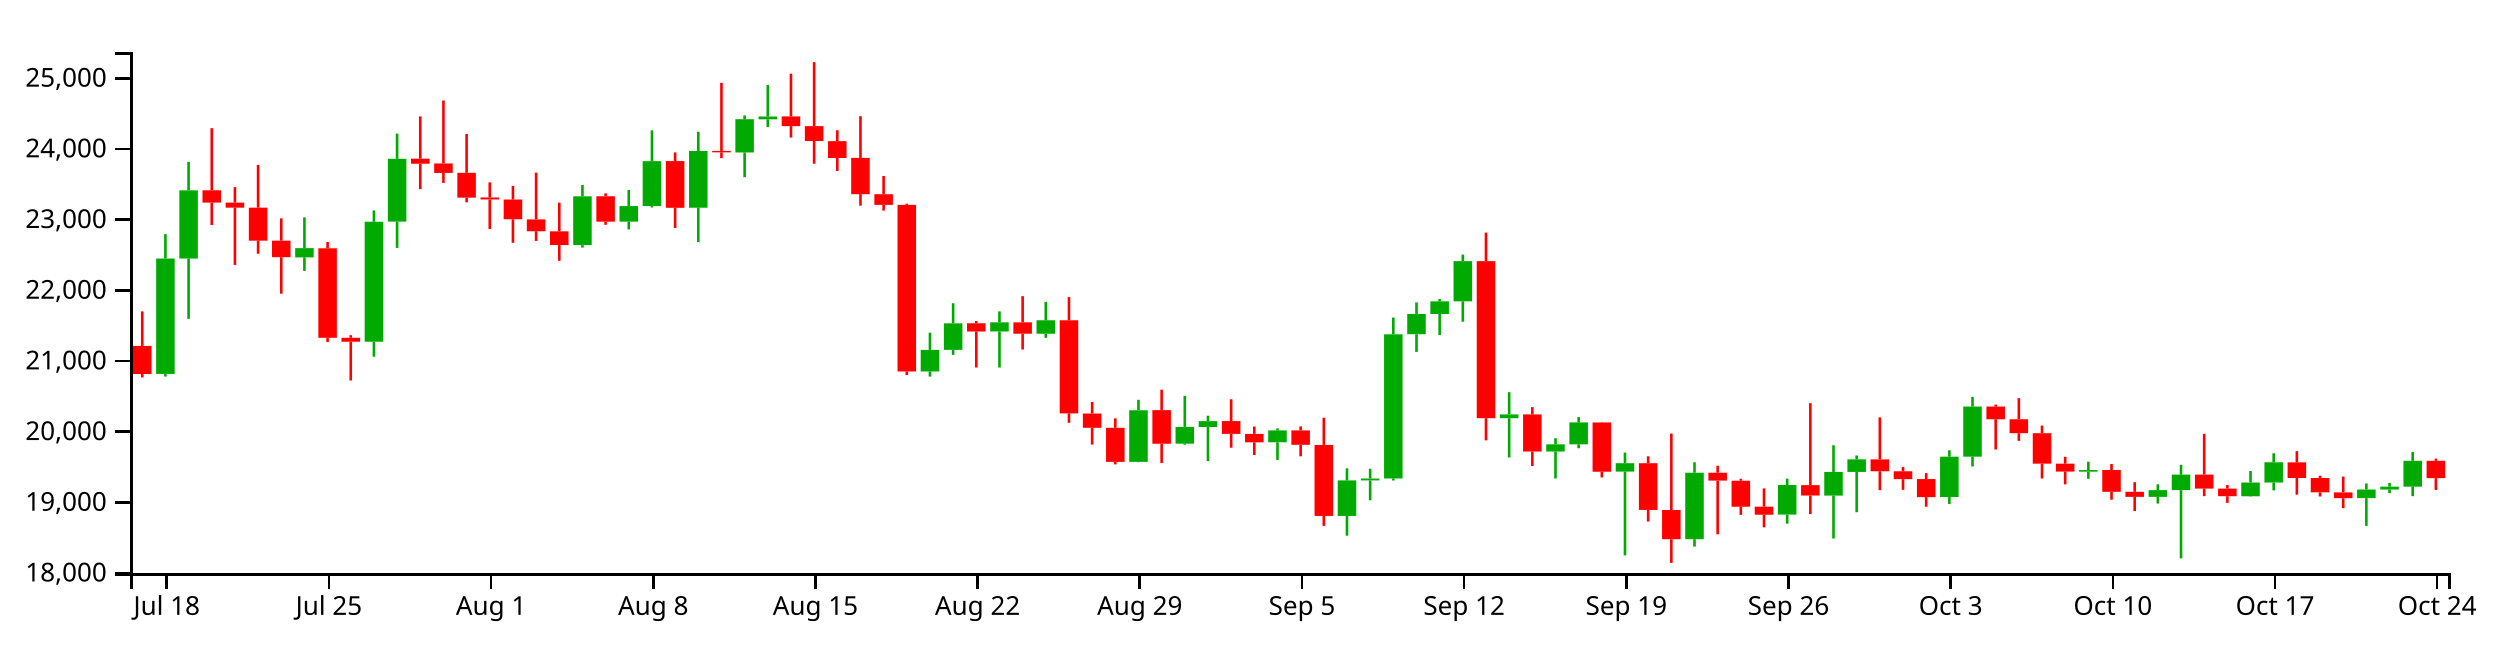
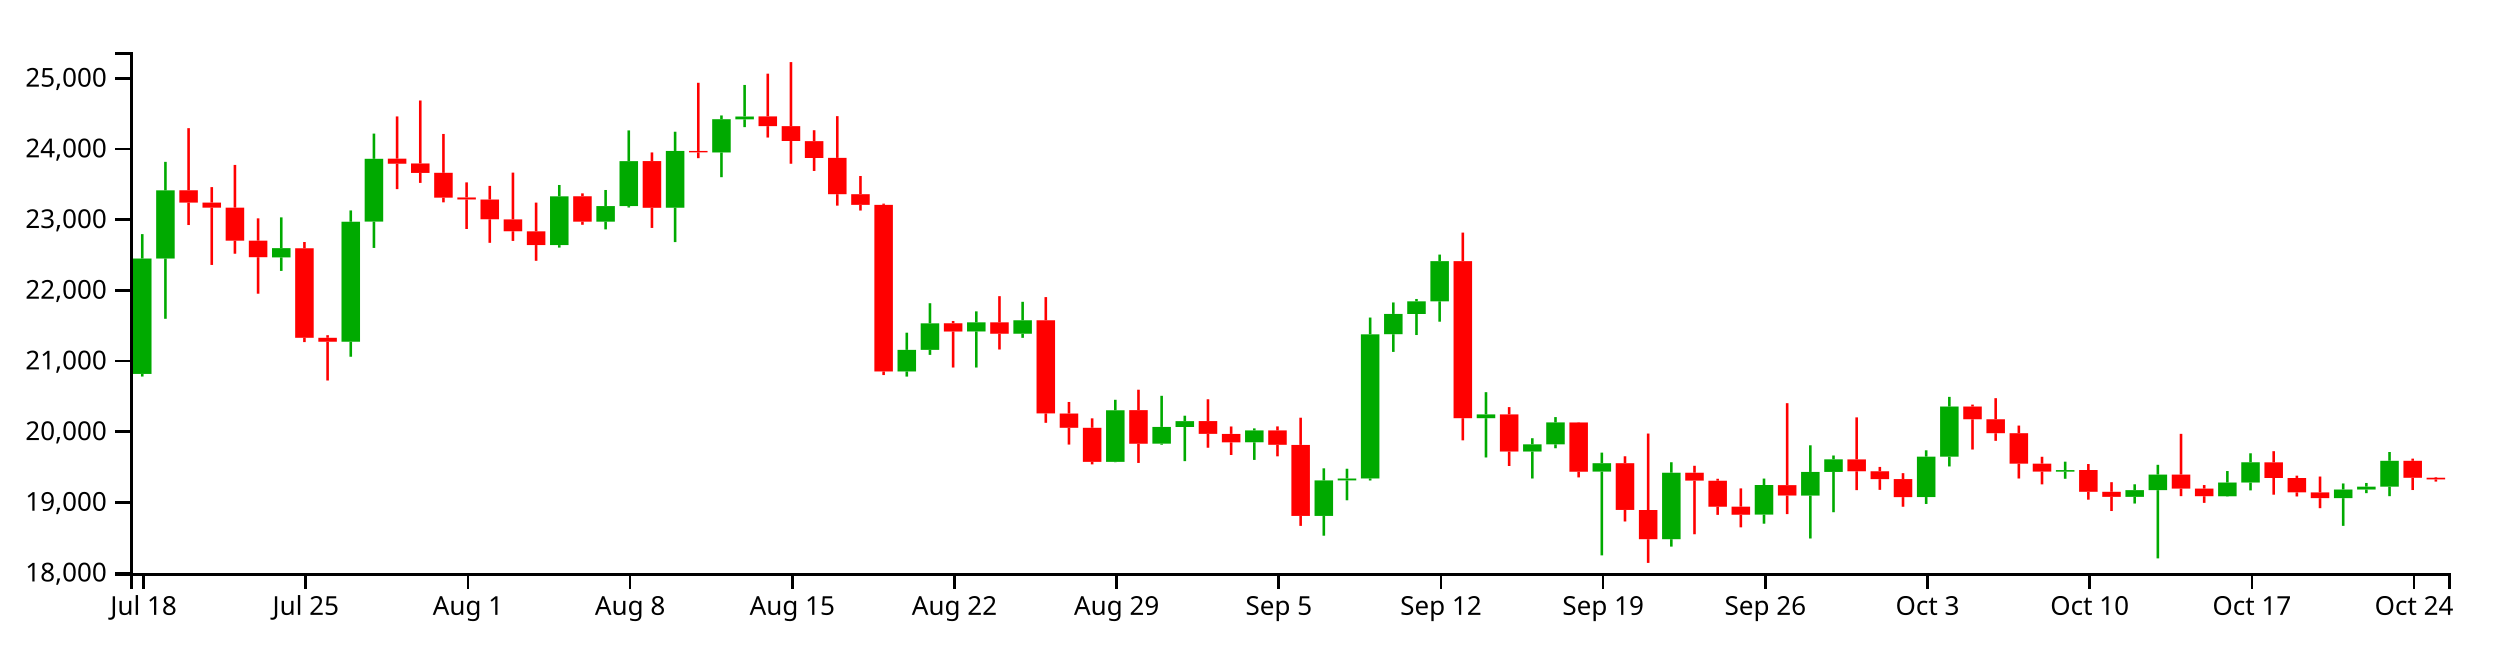
<svg xmlns="http://www.w3.org/2000/svg" version="1.1" width="960" height="250">
  <g transform="translate(50,20)">
    <style>.axis path,.axis line{fill:none;stroke:#000;shape-rendering:crispEdges;}path.candle{stroke:#000000;}path.candle.body{stroke-width:0;}path.candle.up{fill:#00AA00;stroke:#00AA00;}path.candle.down{fill:#FF0000;stroke:#FF0000;}</style>
    <g class="candlestick">
      <g class="data">
-         <path class="candle body up" d="M 9.964 123.588 l 7.117 0 L 17.081 79.266 l -7.117 0 L 9.964 123.588 M 18.86 79.266 l 7.117 0 L 25.978 53.1 l -7.117 0 L 18.86 79.266 M 63.343 78.831 l 7.117 0 L 70.46 75.273 l -7.117 0 L 63.343 78.831 M 90.032 111.236 l 7.117 0 L 97.149 65.156 l -7.117 0 L 90.032 111.236 M 98.928 65.105 l 7.117 0 L 106.046 40.986 l -7.117 0 L 98.928 65.105 M 170.1 74.113 l 7.117 0 L 177.217 55.385 l -7.117 0 L 170.1 74.113 M 187.893 65.108 l 7.117 0 L 195.01 59.132 l -7.117 0 L 187.893 65.108 M 196.789 59.132 l 7.117 0 L 203.906 41.88 l -7.117 0 L 196.789 59.132 M 214.582 59.758 l 7.117 0 L 221.699 37.971 l -7.117 0 L 214.582 59.758 M 232.375 38.539 l 7.117 0 L 239.492 25.767 l -7.117 0 L 232.375 38.539 M 241.271 25.821 l 7.117 0 L 248.389 24.744 l -7.117 0 L 241.271 25.821 M 303.547 122.643 l 7.117 0 L 310.664 114.347 l -7.117 0 L 303.547 122.643 M 312.443 114.347 l 7.117 0 L 319.56 104.154 l -7.117 0 L 312.443 114.347 M 330.236 107.271 l 7.117 0 L 337.353 103.787 l -7.117 0 L 330.236 107.271 M 348.029 108.159 l 7.117 0 L 355.146 102.975 l -7.117 0 L 348.029 108.159 M 383.615 157.351 l 7.117 0 L 390.732 137.535 l -7.117 0 L 383.615 157.351 M 401.407 150.365 l 7.117 0 L 408.525 143.932 l -7.117 0 L 401.407 150.365 M 410.304 143.975 l 7.117 0 L 417.421 141.722 l -7.117 0 L 410.304 143.975 M 436.993 149.837 l 7.117 0 L 444.11 145.282 l -7.117 0 L 436.993 149.837 M 463.683 178.115 l 7.117 0 L 470.8 164.483 l -7.117 0 L 463.683 178.115 M 472.579 164.483 l 7.117 0 L 479.696 163.752 l -7.117 0 L 472.579 164.483 M 481.475 163.732 l 7.117 0 L 488.593 108.374 l -7.117 0 L 481.475 163.732 M 490.372 108.333 l 7.117 0 L 497.489 100.551 l -7.117 0 L 490.372 108.333 M 499.268 100.582 l 7.117 0 L 506.385 95.706 l -7.117 0 L 499.268 100.582 M 508.165 95.706 l 7.117 0 L 515.282 80.266 l -7.117 0 L 508.165 95.706 M 525.958 140.578 l 7.117 0 L 533.075 139.137 l -7.117 0 L 525.958 140.578 M 543.75 153.381 l 7.117 0 L 550.868 150.629 l -7.117 0 L 543.75 153.381 M 552.647 150.629 l 7.117 0 L 559.764 142.206 l -7.117 0 L 552.647 150.629 M 570.44 161.101 l 7.117 0 L 577.557 157.856 l -7.117 0 L 570.44 161.101 M 597.129 187.051 l 7.117 0 L 604.246 161.531 l -7.117 0 L 597.129 187.051 M 632.715 177.612 l 7.117 0 L 639.832 166.248 l -7.117 0 L 632.715 177.612 M 650.508 170.312 l 7.117 0 L 657.625 161.227 l -7.117 0 L 650.508 170.312 M 659.404 161.227 l 7.117 0 L 666.521 156.377 l -7.117 0 L 659.404 161.227 M 694.99 170.864 l 7.117 0 L 702.107 155.357 l -7.117 0 L 694.99 170.864 M 703.886 155.357 l 7.117 0 L 711.004 136.121 l -7.117 0 L 703.886 155.357 M 748.369 161.126 l 7.117 0 L 755.486 160.516 l -7.117 0 L 748.369 161.126 M 775.058 170.803 l 7.117 0 L 782.175 168.21 l -7.117 0 L 775.058 170.803 M 783.954 168.222 l 7.117 0 L 791.072 162.25 l -7.117 0 L 783.954 168.222 M 810.644 170.575 l 7.117 0 L 817.761 165.294 l -7.117 0 L 810.644 170.575 M 819.54 165.294 l 7.117 0 L 826.657 157.507 l -7.117 0 L 819.54 165.294 M 855.126 171.294 l 7.117 0 L 862.243 167.97 l -7.117 0 L 855.126 171.294 M 864.022 167.97 l 7.117 0 L 871.14 166.885 l -7.117 0 L 864.022 167.97 M 872.919 166.887 l 7.117 0 L 880.036 156.95 l -7.117 0 L 872.919 166.887" />
-         <path class="candle body down" d="M 1.068 112.839 l 7.117 0 L 8.185 123.627 l -7.117 0 L 1.068 112.839 M 27.757 53.05 l 7.117 0 L 34.874 57.804 l -7.117 0 L 27.757 53.05 M 36.653 57.804 l 7.117 0 L 43.77 59.734 l -7.117 0 L 36.653 57.804 M 45.55 59.734 l 7.117 0 L 52.667 72.419 l -7.117 0 L 45.55 59.734 M 54.446 72.419 l 7.117 0 L 61.563 78.764 l -7.117 0 L 54.446 72.419 M 72.239 75.342 l 7.117 0 L 79.356 109.71 l -7.117 0 L 72.239 75.342 M 81.136 109.71 l 7.117 0 L 88.253 111.236 l -7.117 0 L 81.136 109.71 M 107.825 40.924 l 7.117 0 L 114.942 42.864 l -7.117 0 L 107.825 40.924 M 116.721 42.768 l 7.117 0 L 123.838 46.399 l -7.117 0 L 116.721 42.768 M 125.618 46.368 l 7.117 0 L 132.735 55.904 l -7.117 0 L 125.618 46.368 M 134.514 55.821 l 7.117 0 L 141.631 56.591 l -7.117 0 L 134.514 55.821 M 143.411 56.621 l 7.117 0 L 150.528 64.196 l -7.117 0 L 143.411 56.621 M 152.307 64.247 l 7.117 0 L 159.424 68.795 l -7.117 0 L 152.307 64.247 M 161.204 68.834 l 7.117 0 L 168.321 74.098 l -7.117 0 L 161.204 68.834 M 178.996 55.354 l 7.117 0 L 186.114 65.108 l -7.117 0 L 178.996 55.354 M 205.686 41.854 l 7.117 0 L 212.803 59.795 l -7.117 0 L 205.686 41.854 M 223.479 37.971 l 7.117 0 L 230.596 38.504 l -7.117 0 L 223.479 37.971 M 250.168 24.698 l 7.117 0 L 257.285 28.439 l -7.117 0 L 250.168 24.698 M 259.064 28.438 l 7.117 0 L 266.182 34.15 l -7.117 0 L 259.064 28.438 M 267.961 34.198 l 7.117 0 L 275.078 40.666 l -7.117 0 L 267.961 34.198 M 276.857 40.628 l 7.117 0 L 283.974 54.565 l -7.117 0 L 276.857 40.628 M 285.754 54.565 l 7.117 0 L 292.871 58.676 l -7.117 0 L 285.754 54.565 M 294.65 58.669 l 7.117 0 L 301.767 122.643 l -7.117 0 L 294.65 58.669 M 321.339 104.124 l 7.117 0 L 328.457 107.296 l -7.117 0 L 321.339 104.124 M 339.132 103.787 l 7.117 0 L 346.25 108.158 l -7.117 0 L 339.132 103.787 M 356.925 102.975 l 7.117 0 L 364.042 138.747 l -7.117 0 L 356.925 102.975 M 365.822 138.799 l 7.117 0 L 372.939 144.269 l -7.117 0 L 365.822 138.799 M 374.718 144.269 l 7.117 0 L 381.835 157.351 l -7.117 0 L 374.718 144.269 M 392.511 137.495 l 7.117 0 L 399.628 150.402 l -7.117 0 L 392.511 137.495 M 419.2 141.69 l 7.117 0 L 426.317 146.596 l -7.117 0 L 419.2 141.69 M 428.097 146.62 l 7.117 0 L 435.214 149.852 l -7.117 0 L 428.097 146.62 M 445.89 145.282 l 7.117 0 L 453.007 150.804 l -7.117 0 L 445.89 145.282 M 454.786 150.845 l 7.117 0 L 461.903 178.115 l -7.117 0 L 454.786 150.845 M 517.061 80.274 l 7.117 0 L 524.178 140.579 l -7.117 0 L 517.061 80.274 M 534.854 139.124 l 7.117 0 L 541.971 153.381 l -7.117 0 L 534.854 139.124 M 561.543 142.233 l 7.117 0 L 568.661 161.136 l -7.117 0 L 561.543 142.233 M 579.336 157.856 l 7.117 0 L 586.453 175.824 l -7.117 0 L 579.336 157.856 M 588.233 175.843 l 7.117 0 L 595.35 187.051 l -7.117 0 L 588.233 175.843 M 606.026 161.531 l 7.117 0 L 613.143 164.563 l -7.117 0 L 606.026 161.531 M 614.922 164.599 l 7.117 0 L 622.039 174.589 l -7.117 0 L 614.922 164.599 M 623.818 174.549 l 7.117 0 L 630.936 177.66 l -7.117 0 L 623.818 174.549 M 641.611 166.279 l 7.117 0 L 648.729 170.284 l -7.117 0 L 641.611 166.279 M 668.301 156.403 l 7.117 0 L 675.418 160.961 l -7.117 0 L 668.301 156.403 M 677.197 160.961 l 7.117 0 L 684.314 163.992 l -7.117 0 L 677.197 160.961 M 686.094 163.957 l 7.117 0 L 693.211 170.89 l -7.117 0 L 686.094 163.957 M 712.783 136.121 l 7.117 0 L 719.9 140.994 l -7.117 0 L 712.783 136.121 M 721.679 140.994 l 7.117 0 L 728.796 146.357 l -7.117 0 L 721.679 140.994 M 730.576 146.357 l 7.117 0 L 737.693 158.044 l -7.117 0 L 730.576 146.357 M 739.472 158.044 l 7.117 0 L 746.589 161.087 l -7.117 0 L 739.472 158.044 M 757.265 160.49 l 7.117 0 L 764.382 168.852 l -7.117 0 L 757.265 160.49 M 766.162 168.852 l 7.117 0 L 773.279 170.803 l -7.117 0 L 766.162 168.852 M 792.851 162.238 l 7.117 0 L 799.968 167.629 l -7.117 0 L 792.851 162.238 M 801.747 167.629 l 7.117 0 L 808.864 170.548 l -7.117 0 L 801.747 167.629 M 828.437 157.545 l 7.117 0 L 835.554 163.544 l -7.117 0 L 828.437 157.545 M 837.333 163.544 l 7.117 0 L 844.45 169.067 l -7.117 0 L 837.333 163.544 M 846.23 169.084 l 7.117 0 L 853.347 171.294 l -7.117 0 L 846.23 169.084 M 881.815 156.95 l 7.117 0 L 888.932 163.609 l -7.117 0 L 881.815 156.95" />
+         <path class="candle body up" d="M 1.068 123.588 l 7.117 0 L 8.185 79.266 l -7.117 0 L 1.068 123.588 M 9.964 79.266 l 7.117 0 L 17.081 53.1 l -7.117 0 L 9.964 79.266 M 54.446 78.831 l 7.117 0 L 61.563 75.273 l -7.117 0 L 54.446 78.831 M 81.136 111.236 l 7.117 0 L 88.253 65.156 l -7.117 0 L 81.136 111.236 M 90.032 65.105 l 7.117 0 L 97.149 40.986 l -7.117 0 L 90.032 65.105 M 161.204 74.113 l 7.117 0 L 168.321 55.385 l -7.117 0 L 161.204 74.113 M 178.996 65.108 l 7.117 0 L 186.114 59.132 l -7.117 0 L 178.996 65.108 M 187.893 59.132 l 7.117 0 L 195.01 41.88 l -7.117 0 L 187.893 59.132 M 205.686 59.758 l 7.117 0 L 212.803 37.971 l -7.117 0 L 205.686 59.758 M 223.479 38.539 l 7.117 0 L 230.596 25.767 l -7.117 0 L 223.479 38.539 M 232.375 25.821 l 7.117 0 L 239.492 24.744 l -7.117 0 L 232.375 25.821 M 294.65 122.643 l 7.117 0 L 301.767 114.347 l -7.117 0 L 294.65 122.643 M 303.547 114.347 l 7.117 0 L 310.664 104.154 l -7.117 0 L 303.547 114.347 M 321.339 107.271 l 7.117 0 L 328.457 103.787 l -7.117 0 L 321.339 107.271 M 339.132 108.159 l 7.117 0 L 346.25 102.975 l -7.117 0 L 339.132 108.159 M 374.718 157.351 l 7.117 0 L 381.835 137.535 l -7.117 0 L 374.718 157.351 M 392.511 150.365 l 7.117 0 L 399.628 143.932 l -7.117 0 L 392.511 150.365 M 401.407 143.975 l 7.117 0 L 408.525 141.722 l -7.117 0 L 401.407 143.975 M 428.097 149.837 l 7.117 0 L 435.214 145.282 l -7.117 0 L 428.097 149.837 M 454.786 178.115 l 7.117 0 L 461.903 164.483 l -7.117 0 L 454.786 178.115 M 463.683 164.483 l 7.117 0 L 470.8 163.752 l -7.117 0 L 463.683 164.483 M 472.579 163.732 l 7.117 0 L 479.696 108.374 l -7.117 0 L 472.579 163.732 M 481.475 108.333 l 7.117 0 L 488.593 100.551 l -7.117 0 L 481.475 108.333 M 490.372 100.582 l 7.117 0 L 497.489 95.706 l -7.117 0 L 490.372 100.582 M 499.268 95.706 l 7.117 0 L 506.385 80.266 l -7.117 0 L 499.268 95.706 M 517.061 140.578 l 7.117 0 L 524.178 139.137 l -7.117 0 L 517.061 140.578 M 534.854 153.381 l 7.117 0 L 541.971 150.629 l -7.117 0 L 534.854 153.381 M 543.75 150.629 l 7.117 0 L 550.868 142.206 l -7.117 0 L 543.75 150.629 M 561.543 161.101 l 7.117 0 L 568.661 157.856 l -7.117 0 L 561.543 161.101 M 588.233 187.051 l 7.117 0 L 595.35 161.531 l -7.117 0 L 588.233 187.051 M 623.818 177.612 l 7.117 0 L 630.936 166.248 l -7.117 0 L 623.818 177.612 M 641.611 170.312 l 7.117 0 L 648.729 161.227 l -7.117 0 L 641.611 170.312 M 650.508 161.227 l 7.117 0 L 657.625 156.377 l -7.117 0 L 650.508 161.227 M 686.094 170.864 l 7.117 0 L 693.211 155.357 l -7.117 0 L 686.094 170.864 M 694.99 155.357 l 7.117 0 L 702.107 136.121 l -7.117 0 L 694.99 155.357 M 739.472 161.126 l 7.117 0 L 746.589 160.516 l -7.117 0 L 739.472 161.126 M 766.162 170.803 l 7.117 0 L 773.279 168.21 l -7.117 0 L 766.162 170.803 M 775.058 168.222 l 7.117 0 L 782.175 162.25 l -7.117 0 L 775.058 168.222 M 801.747 170.575 l 7.117 0 L 808.864 165.294 l -7.117 0 L 801.747 170.575 M 810.644 165.294 l 7.117 0 L 817.761 157.507 l -7.117 0 L 810.644 165.294 M 846.23 171.294 l 7.117 0 L 853.347 167.97 l -7.117 0 L 846.23 171.294 M 855.126 167.97 l 7.117 0 L 862.243 166.885 l -7.117 0 L 855.126 167.97 M 864.022 166.887 l 7.117 0 L 871.14 156.95 l -7.117 0 L 864.022 166.887" />
+         <path class="candle body down" d="M 18.86 53.05 l 7.117 0 L 25.978 57.804 l -7.117 0 L 18.86 53.05 M 27.757 57.804 l 7.117 0 L 34.874 59.734 l -7.117 0 L 27.757 57.804 M 36.653 59.734 l 7.117 0 L 43.77 72.419 l -7.117 0 L 36.653 59.734 M 45.55 72.419 l 7.117 0 L 52.667 78.764 l -7.117 0 L 45.55 72.419 M 63.343 75.342 l 7.117 0 L 70.46 109.71 l -7.117 0 L 63.343 75.342 M 72.239 109.71 l 7.117 0 L 79.356 111.236 l -7.117 0 L 72.239 109.71 M 98.928 40.924 l 7.117 0 L 106.046 42.864 l -7.117 0 L 98.928 40.924 M 107.825 42.768 l 7.117 0 L 114.942 46.399 l -7.117 0 L 107.825 42.768 M 116.721 46.368 l 7.117 0 L 123.838 55.904 l -7.117 0 L 116.721 46.368 M 125.618 55.821 l 7.117 0 L 132.735 56.591 l -7.117 0 L 125.618 55.821 M 134.514 56.621 l 7.117 0 L 141.631 64.196 l -7.117 0 L 134.514 56.621 M 143.411 64.247 l 7.117 0 L 150.528 68.795 l -7.117 0 L 143.411 64.247 M 152.307 68.834 l 7.117 0 L 159.424 74.098 l -7.117 0 L 152.307 68.834 M 170.1 55.354 l 7.117 0 L 177.217 65.108 l -7.117 0 L 170.1 55.354 M 196.789 41.854 l 7.117 0 L 203.906 59.795 l -7.117 0 L 196.789 41.854 M 214.582 37.971 l 7.117 0 L 221.699 38.504 l -7.117 0 L 214.582 37.971 M 241.271 24.698 l 7.117 0 L 248.389 28.439 l -7.117 0 L 241.271 24.698 M 250.168 28.438 l 7.117 0 L 257.285 34.15 l -7.117 0 L 250.168 28.438 M 259.064 34.198 l 7.117 0 L 266.182 40.666 l -7.117 0 L 259.064 34.198 M 267.961 40.628 l 7.117 0 L 275.078 54.565 l -7.117 0 L 267.961 40.628 M 276.857 54.565 l 7.117 0 L 283.974 58.676 l -7.117 0 L 276.857 54.565 M 285.754 58.669 l 7.117 0 L 292.871 122.643 l -7.117 0 L 285.754 58.669 M 312.443 104.124 l 7.117 0 L 319.56 107.296 l -7.117 0 L 312.443 104.124 M 330.236 103.787 l 7.117 0 L 337.353 108.158 l -7.117 0 L 330.236 103.787 M 348.029 102.975 l 7.117 0 L 355.146 138.747 l -7.117 0 L 348.029 102.975 M 356.925 138.799 l 7.117 0 L 364.042 144.269 l -7.117 0 L 356.925 138.799 M 365.822 144.269 l 7.117 0 L 372.939 157.351 l -7.117 0 L 365.822 144.269 M 383.615 137.495 l 7.117 0 L 390.732 150.402 l -7.117 0 L 383.615 137.495 M 410.304 141.69 l 7.117 0 L 417.421 146.596 l -7.117 0 L 410.304 141.69 M 419.2 146.62 l 7.117 0 L 426.317 149.852 l -7.117 0 L 419.2 146.62 M 436.993 145.282 l 7.117 0 L 444.11 150.804 l -7.117 0 L 436.993 145.282 M 445.89 150.845 l 7.117 0 L 453.007 178.115 l -7.117 0 L 445.89 150.845 M 508.165 80.274 l 7.117 0 L 515.282 140.579 l -7.117 0 L 508.165 80.274 M 525.958 139.124 l 7.117 0 L 533.075 153.381 l -7.117 0 L 525.958 139.124 M 552.647 142.233 l 7.117 0 L 559.764 161.136 l -7.117 0 L 552.647 142.233 M 570.44 157.856 l 7.117 0 L 577.557 175.824 l -7.117 0 L 570.44 157.856 M 579.336 175.843 l 7.117 0 L 586.453 187.051 l -7.117 0 L 579.336 175.843 M 597.129 161.531 l 7.117 0 L 604.246 164.563 l -7.117 0 L 597.129 161.531 M 606.026 164.599 l 7.117 0 L 613.143 174.589 l -7.117 0 L 606.026 164.599 M 614.922 174.549 l 7.117 0 L 622.039 177.66 l -7.117 0 L 614.922 174.549 M 632.715 166.279 l 7.117 0 L 639.832 170.284 l -7.117 0 L 632.715 166.279 M 659.404 156.403 l 7.117 0 L 666.521 160.961 l -7.117 0 L 659.404 156.403 M 668.301 160.961 l 7.117 0 L 675.418 163.992 l -7.117 0 L 668.301 160.961 M 677.197 163.957 l 7.117 0 L 684.314 170.89 l -7.117 0 L 677.197 163.957 M 703.886 136.121 l 7.117 0 L 711.004 140.994 l -7.117 0 L 703.886 136.121 M 712.783 140.994 l 7.117 0 L 719.9 146.357 l -7.117 0 L 712.783 140.994 M 721.679 146.357 l 7.117 0 L 728.796 158.044 l -7.117 0 L 721.679 146.357 M 730.576 158.044 l 7.117 0 L 737.693 161.087 l -7.117 0 L 730.576 158.044 M 748.369 160.49 l 7.117 0 L 755.486 168.852 l -7.117 0 L 748.369 160.49 M 757.265 168.852 l 7.117 0 L 764.382 170.803 l -7.117 0 L 757.265 168.852 M 783.954 162.238 l 7.117 0 L 791.072 167.629 l -7.117 0 L 783.954 162.238 M 792.851 167.629 l 7.117 0 L 799.968 170.548 l -7.117 0 L 792.851 167.629 M 819.54 157.545 l 7.117 0 L 826.657 163.544 l -7.117 0 L 819.54 157.545 M 828.437 163.544 l 7.117 0 L 835.554 169.067 l -7.117 0 L 828.437 163.544 M 837.333 169.084 l 7.117 0 L 844.45 171.294 l -7.117 0 L 837.333 169.084 M 872.919 156.95 l 7.117 0 L 880.036 163.482 l -7.117 0 L 872.919 156.95 M 881.815 163.458 l 7.117 0 L 888.932 164.1 l -7.117 0 L 881.815 163.458" />
        <path class="candle body equal" />
-         <path class="candle wick up" d="M 13.523 69.9 L 13.523 79.266 M 13.523 123.588 L 13.523 124.596 M 22.419 42.152 L 22.419 53.1 M 22.419 79.266 L 22.419 102.419 M 66.901 63.468 L 66.901 75.273 M 66.901 78.831 L 66.901 84.027 M 93.591 60.808 L 93.591 65.156 M 93.591 111.236 L 93.591 116.994 M 102.487 31.303 L 102.487 40.986 M 102.487 65.105 L 102.487 75.207 M 173.659 51.031 L 173.659 55.385 M 173.659 74.113 L 173.659 75.076 M 191.451 52.954 L 191.451 59.132 M 191.451 65.108 L 191.451 68.082 M 200.348 30.074 L 200.348 41.88 M 200.348 59.132 L 200.348 59.678 M 218.141 30.589 L 218.141 37.971 M 218.141 59.758 L 218.141 72.966 M 235.934 24.333 L 235.934 25.767 M 235.934 38.539 L 235.934 48.041 M 244.83 12.622 L 244.83 24.744 M 244.83 25.821 L 244.83 28.819 M 307.105 107.757 L 307.105 114.347 M 307.105 122.643 L 307.105 124.611 M 316.002 96.435 L 316.002 104.154 M 316.002 114.347 L 316.002 116.272 M 333.794 99.56 L 333.794 103.787 M 333.794 107.271 L 333.794 121.13 M 351.587 95.895 L 351.587 102.975 M 351.587 108.159 L 351.587 109.73 M 387.173 133.521 L 387.173 137.535 M 387.173 157.351 L 387.173 157.482 M 404.966 131.99 L 404.966 143.932 M 404.966 150.365 L 404.966 150.774 M 413.862 139.634 L 413.862 141.722 M 413.862 143.975 L 413.862 157.079 M 440.552 144.497 L 440.552 145.282 M 440.552 149.837 L 440.552 156.605 M 467.241 159.836 L 467.241 164.483 M 467.241 178.115 L 467.241 185.71 M 476.138 159.994 L 476.138 163.752 M 476.138 164.483 L 476.138 172.106 M 485.034 101.939 L 485.034 108.374 M 485.034 163.732 L 485.034 164.513 M 493.93 96.142 L 493.93 100.551 M 493.93 108.333 L 493.93 115.132 M 502.827 94.806 L 502.827 95.706 M 502.827 100.582 L 502.827 108.649 M 511.723 77.762 L 511.723 80.266 M 511.723 95.706 L 511.723 103.532 M 529.516 130.593 L 529.516 139.137 M 529.516 140.578 L 529.516 155.668 M 547.309 148.275 L 547.309 150.629 M 547.309 153.381 L 547.309 163.746 M 556.206 140.16 L 556.206 142.206 M 556.206 150.629 L 556.206 152.127 M 573.998 153.807 L 573.998 157.856 M 573.998 161.101 L 573.998 193.261 M 600.688 157.499 L 600.688 161.531 M 600.688 187.051 L 600.688 189.9 M 636.273 163.774 L 636.273 166.248 M 636.273 177.612 L 636.273 181.097 M 654.066 150.99 L 654.066 161.227 M 654.066 170.312 L 654.066 186.782 M 662.963 154.911 L 662.963 156.377 M 662.963 161.227 L 662.963 176.692 M 698.549 152.914 L 698.549 155.357 M 698.549 170.864 L 698.549 173.526 M 707.445 132.398 L 707.445 136.121 M 707.445 155.357 L 707.445 159.116 M 751.927 157.286 L 751.927 160.516 M 751.927 161.126 L 751.927 163.854 M 778.617 165.963 L 778.617 168.21 M 778.617 170.803 L 778.617 173.358 M 787.513 158.486 L 787.513 162.25 M 787.513 168.222 L 787.513 194.416 M 814.202 160.874 L 814.202 165.294 M 814.202 170.575 L 814.202 170.702 M 823.099 154.058 L 823.099 157.507 M 823.099 165.294 L 823.099 168.305 M 858.685 165.646 L 858.685 167.97 M 858.685 171.294 L 858.685 181.931 M 867.581 165.456 L 867.581 166.885 M 867.581 167.97 L 867.581 169.372 M 876.477 153.568 L 876.477 156.95 M 876.477 166.887 L 876.477 170.529" style="stroke-width: 1px;" />
-         <path class="candle wick down" d="M 4.626 99.569 L 4.626 112.839 M 4.626 123.627 L 4.626 124.933 M 31.315 29.212 L 31.315 53.05 M 31.315 57.804 L 31.315 66.411 M 40.212 51.847 L 40.212 57.804 M 40.212 59.734 L 40.212 81.739 M 49.108 43.333 L 49.108 59.734 M 49.108 72.419 L 49.108 77.436 M 58.005 63.844 L 58.005 72.419 M 58.005 78.764 L 58.005 92.782 M 75.798 72.93 L 75.798 75.342 M 75.798 109.71 L 75.798 111.363 M 84.694 108.708 L 84.694 109.71 M 84.694 111.236 L 84.694 126.114 M 111.383 24.709 L 111.383 40.924 M 111.383 42.864 L 111.383 52.628 M 120.28 18.593 L 120.28 42.768 M 120.28 46.399 L 120.28 50.233 M 129.176 31.436 L 129.176 46.368 M 129.176 55.904 L 129.176 57.695 M 138.073 50.031 L 138.073 55.821 M 138.073 56.591 L 138.073 67.936 M 146.969 51.383 L 146.969 56.621 M 146.969 64.196 L 146.969 73.246 M 155.866 46.286 L 155.866 64.247 M 155.866 68.795 L 155.866 72.517 M 164.762 57.804 L 164.762 68.834 M 164.762 74.098 L 164.762 80.15 M 182.555 54.247 L 182.555 55.354 M 182.555 65.108 L 182.555 66.321 M 209.244 38.535 L 209.244 41.854 M 209.244 59.795 L 209.244 67.529 M 227.037 11.793 L 227.037 37.971 M 227.037 38.504 L 227.037 40.737 M 253.727 8.291 L 253.727 24.698 M 253.727 28.439 L 253.727 32.815 M 262.623 3.846 L 262.623 28.438 M 262.623 34.15 L 262.623 42.879 M 271.519 30.006 L 271.519 34.198 M 271.519 40.666 L 271.519 45.647 M 280.416 24.599 L 280.416 40.628 M 280.416 54.565 L 280.416 58.969 M 289.312 47.58 L 289.312 54.565 M 289.312 58.676 L 289.312 60.851 M 298.209 58.201 L 298.209 58.669 M 298.209 122.643 L 298.209 124.023 M 324.898 103.255 L 324.898 104.124 M 324.898 107.296 L 324.898 121.129 M 342.691 93.721 L 342.691 103.787 M 342.691 108.158 L 342.691 114.213 M 360.484 94.08 L 360.484 102.975 M 360.484 138.747 L 360.484 142.361 M 369.38 134.354 L 369.38 138.799 M 369.38 144.269 L 369.38 150.718 M 378.277 140.644 L 378.277 144.269 M 378.277 157.351 L 378.277 158.318 M 396.07 129.65 L 396.07 137.495 M 396.07 150.402 L 396.07 157.775 M 422.759 133.313 L 422.759 141.69 M 422.759 146.596 L 422.759 151.932 M 431.655 143.772 L 431.655 146.62 M 431.655 149.852 L 431.655 154.716 M 449.448 143.735 L 449.448 145.282 M 449.448 150.804 L 449.448 155.228 M 458.345 140.404 L 458.345 150.845 M 458.345 178.115 L 458.345 181.944 M 520.62 69.32 L 520.62 80.274 M 520.62 140.579 L 520.62 149.09 M 538.413 136.327 L 538.413 139.124 M 538.413 153.381 L 538.413 158.942 M 565.102 142.107 L 565.102 142.233 M 565.102 161.136 L 565.102 163.322 M 582.895 155.207 L 582.895 157.856 M 582.895 175.824 L 582.895 180.252 M 591.791 146.484 L 591.791 175.843 M 591.791 187.051 L 591.791 196.154 M 609.584 158.861 L 609.584 161.531 M 609.584 164.563 L 609.584 185.15 M 618.481 163.851 L 618.481 164.599 M 618.481 174.589 L 618.481 177.715 M 627.377 167.54 L 627.377 174.549 M 627.377 177.66 L 627.377 182.496 M 645.17 134.817 L 645.17 166.279 M 645.17 170.284 L 645.17 177.417 M 671.859 140.269 L 671.859 156.403 M 671.859 160.961 L 671.859 168.215 M 680.756 159.295 L 680.756 160.961 M 680.756 163.992 L 680.756 168.105 M 689.652 161.686 L 689.652 163.957 M 689.652 170.89 L 689.652 174.593 M 716.341 135.367 L 716.341 136.121 M 716.341 140.994 L 716.341 152.618 M 725.238 132.897 L 725.238 140.994 M 725.238 146.357 L 725.238 149.28 M 734.134 143.422 L 734.134 146.357 M 734.134 158.044 L 734.134 163.746 M 743.031 155.403 L 743.031 158.044 M 743.031 161.087 L 743.031 165.995 M 760.824 158.182 L 760.824 160.49 M 760.824 168.852 L 760.824 171.882 M 769.72 165.155 L 769.72 168.852 M 769.72 170.803 L 769.72 176.231 M 796.409 146.596 L 796.409 162.238 M 796.409 167.629 L 796.409 170.522 M 805.306 166.252 L 805.306 167.629 M 805.306 170.548 L 805.306 173.105 M 831.995 153.252 L 831.995 157.545 M 831.995 163.544 L 831.995 169.962 M 840.892 162.656 L 840.892 163.544 M 840.892 169.067 L 840.892 170.641 M 849.788 162.991 L 849.788 169.084 M 849.788 171.294 L 849.788 175.146 M 885.374 156.115 L 885.374 156.95 M 885.374 163.609 L 885.374 168.17" style="stroke-width: 1px;" />
+         <path class="candle wick up" d="M 4.626 69.9 L 4.626 79.266 M 4.626 123.588 L 4.626 124.596 M 13.523 42.152 L 13.523 53.1 M 13.523 79.266 L 13.523 102.419 M 58.005 63.468 L 58.005 75.273 M 58.005 78.831 L 58.005 84.027 M 84.694 60.808 L 84.694 65.156 M 84.694 111.236 L 84.694 116.994 M 93.591 31.303 L 93.591 40.986 M 93.591 65.105 L 93.591 75.207 M 164.762 51.031 L 164.762 55.385 M 164.762 74.113 L 164.762 75.076 M 182.555 52.954 L 182.555 59.132 M 182.555 65.108 L 182.555 68.082 M 191.451 30.074 L 191.451 41.88 M 191.451 59.132 L 191.451 59.678 M 209.244 30.589 L 209.244 37.971 M 209.244 59.758 L 209.244 72.966 M 227.037 24.333 L 227.037 25.767 M 227.037 38.539 L 227.037 48.041 M 235.934 12.622 L 235.934 24.744 M 235.934 25.821 L 235.934 28.819 M 298.209 107.757 L 298.209 114.347 M 298.209 122.643 L 298.209 124.611 M 307.105 96.435 L 307.105 104.154 M 307.105 114.347 L 307.105 116.272 M 324.898 99.56 L 324.898 103.787 M 324.898 107.271 L 324.898 121.13 M 342.691 95.895 L 342.691 102.975 M 342.691 108.159 L 342.691 109.73 M 378.277 133.521 L 378.277 137.535 M 378.277 157.351 L 378.277 157.482 M 396.07 131.99 L 396.07 143.932 M 396.07 150.365 L 396.07 150.774 M 404.966 139.634 L 404.966 141.722 M 404.966 143.975 L 404.966 157.079 M 431.655 144.497 L 431.655 145.282 M 431.655 149.837 L 431.655 156.605 M 458.345 159.836 L 458.345 164.483 M 458.345 178.115 L 458.345 185.71 M 467.241 159.994 L 467.241 163.752 M 467.241 164.483 L 467.241 172.106 M 476.138 101.939 L 476.138 108.374 M 476.138 163.732 L 476.138 164.513 M 485.034 96.142 L 485.034 100.551 M 485.034 108.333 L 485.034 115.132 M 493.93 94.806 L 493.93 95.706 M 493.93 100.582 L 493.93 108.649 M 502.827 77.762 L 502.827 80.266 M 502.827 95.706 L 502.827 103.532 M 520.62 130.593 L 520.62 139.137 M 520.62 140.578 L 520.62 155.668 M 538.413 148.275 L 538.413 150.629 M 538.413 153.381 L 538.413 163.746 M 547.309 140.16 L 547.309 142.206 M 547.309 150.629 L 547.309 152.127 M 565.102 153.807 L 565.102 157.856 M 565.102 161.101 L 565.102 193.261 M 591.791 157.499 L 591.791 161.531 M 591.791 187.051 L 591.791 189.9 M 627.377 163.774 L 627.377 166.248 M 627.377 177.612 L 627.377 181.097 M 645.17 150.99 L 645.17 161.227 M 645.17 170.312 L 645.17 186.782 M 654.066 154.911 L 654.066 156.377 M 654.066 161.227 L 654.066 176.692 M 689.652 152.914 L 689.652 155.357 M 689.652 170.864 L 689.652 173.526 M 698.549 132.398 L 698.549 136.121 M 698.549 155.357 L 698.549 159.116 M 743.031 157.286 L 743.031 160.516 M 743.031 161.126 L 743.031 163.854 M 769.72 165.963 L 769.72 168.21 M 769.72 170.803 L 769.72 173.358 M 778.617 158.486 L 778.617 162.25 M 778.617 168.222 L 778.617 194.416 M 805.306 160.874 L 805.306 165.294 M 805.306 170.575 L 805.306 170.702 M 814.202 154.058 L 814.202 157.507 M 814.202 165.294 L 814.202 168.305 M 849.788 165.646 L 849.788 167.97 M 849.788 171.294 L 849.788 181.931 M 858.685 165.456 L 858.685 166.885 M 858.685 167.97 L 858.685 169.372 M 867.581 153.568 L 867.581 156.95 M 867.581 166.887 L 867.581 170.529" style="stroke-width: 1px;" />
+         <path class="candle wick down" d="M 22.419 29.212 L 22.419 53.05 M 22.419 57.804 L 22.419 66.411 M 31.315 51.847 L 31.315 57.804 M 31.315 59.734 L 31.315 81.739 M 40.212 43.333 L 40.212 59.734 M 40.212 72.419 L 40.212 77.436 M 49.108 63.844 L 49.108 72.419 M 49.108 78.764 L 49.108 92.782 M 66.901 72.93 L 66.901 75.342 M 66.901 109.71 L 66.901 111.363 M 75.798 108.708 L 75.798 109.71 M 75.798 111.236 L 75.798 126.114 M 102.487 24.709 L 102.487 40.924 M 102.487 42.864 L 102.487 52.628 M 111.383 18.593 L 111.383 42.768 M 111.383 46.399 L 111.383 50.233 M 120.28 31.436 L 120.28 46.368 M 120.28 55.904 L 120.28 57.695 M 129.176 50.031 L 129.176 55.821 M 129.176 56.591 L 129.176 67.936 M 138.073 51.383 L 138.073 56.621 M 138.073 64.196 L 138.073 73.246 M 146.969 46.286 L 146.969 64.247 M 146.969 68.795 L 146.969 72.517 M 155.866 57.804 L 155.866 68.834 M 155.866 74.098 L 155.866 80.15 M 173.659 54.247 L 173.659 55.354 M 173.659 65.108 L 173.659 66.321 M 200.348 38.535 L 200.348 41.854 M 200.348 59.795 L 200.348 67.529 M 218.141 11.793 L 218.141 37.971 M 218.141 38.504 L 218.141 40.737 M 244.83 8.291 L 244.83 24.698 M 244.83 28.439 L 244.83 32.815 M 253.727 3.846 L 253.727 28.438 M 253.727 34.15 L 253.727 42.879 M 262.623 30.006 L 262.623 34.198 M 262.623 40.666 L 262.623 45.647 M 271.519 24.599 L 271.519 40.628 M 271.519 54.565 L 271.519 58.969 M 280.416 47.58 L 280.416 54.565 M 280.416 58.676 L 280.416 60.851 M 289.312 58.201 L 289.312 58.669 M 289.312 122.643 L 289.312 124.023 M 316.002 103.255 L 316.002 104.124 M 316.002 107.296 L 316.002 121.129 M 333.794 93.721 L 333.794 103.787 M 333.794 108.158 L 333.794 114.213 M 351.587 94.08 L 351.587 102.975 M 351.587 138.747 L 351.587 142.361 M 360.484 134.354 L 360.484 138.799 M 360.484 144.269 L 360.484 150.718 M 369.38 140.644 L 369.38 144.269 M 369.38 157.351 L 369.38 158.318 M 387.173 129.65 L 387.173 137.495 M 387.173 150.402 L 387.173 157.775 M 413.862 133.313 L 413.862 141.69 M 413.862 146.596 L 413.862 151.932 M 422.759 143.772 L 422.759 146.62 M 422.759 149.852 L 422.759 154.716 M 440.552 143.735 L 440.552 145.282 M 440.552 150.804 L 440.552 155.228 M 449.448 140.404 L 449.448 150.845 M 449.448 178.115 L 449.448 181.944 M 511.723 69.32 L 511.723 80.274 M 511.723 140.579 L 511.723 149.09 M 529.516 136.327 L 529.516 139.124 M 529.516 153.381 L 529.516 158.942 M 556.206 142.107 L 556.206 142.233 M 556.206 161.136 L 556.206 163.322 M 573.998 155.207 L 573.998 157.856 M 573.998 175.824 L 573.998 180.252 M 582.895 146.484 L 582.895 175.843 M 582.895 187.051 L 582.895 196.154 M 600.688 158.861 L 600.688 161.531 M 600.688 164.563 L 600.688 185.15 M 609.584 163.851 L 609.584 164.599 M 609.584 174.589 L 609.584 177.715 M 618.481 167.54 L 618.481 174.549 M 618.481 177.66 L 618.481 182.496 M 636.273 134.817 L 636.273 166.279 M 636.273 170.284 L 636.273 177.417 M 662.963 140.269 L 662.963 156.403 M 662.963 160.961 L 662.963 168.215 M 671.859 159.295 L 671.859 160.961 M 671.859 163.992 L 671.859 168.105 M 680.756 161.686 L 680.756 163.957 M 680.756 170.89 L 680.756 174.593 M 707.445 135.367 L 707.445 136.121 M 707.445 140.994 L 707.445 152.618 M 716.341 132.897 L 716.341 140.994 M 716.341 146.357 L 716.341 149.28 M 725.238 143.422 L 725.238 146.357 M 725.238 158.044 L 725.238 163.746 M 734.134 155.403 L 734.134 158.044 M 734.134 161.087 L 734.134 165.995 M 751.927 158.182 L 751.927 160.49 M 751.927 168.852 L 751.927 171.882 M 760.824 165.155 L 760.824 168.852 M 760.824 170.803 L 760.824 176.231 M 787.513 146.596 L 787.513 162.238 M 787.513 167.629 L 787.513 170.522 M 796.409 166.252 L 796.409 167.629 M 796.409 170.548 L 796.409 173.105 M 823.099 153.252 L 823.099 157.545 M 823.099 163.544 L 823.099 169.962 M 831.995 162.656 L 831.995 163.544 M 831.995 169.067 L 831.995 170.641 M 840.892 162.991 L 840.892 169.084 M 840.892 171.294 L 840.892 175.146 M 876.477 156.115 L 876.477 156.95 M 876.477 163.482 L 876.477 168.17 M 885.374 163.214 L 885.374 163.458 M 885.374 164.1 L 885.374 164.931" style="stroke-width: 1px;" />
        <path class="candle wick equal" style="stroke-width: 1px;" />
      </g>
    </g>
    <g class="x axis" transform="translate(0,200)" fill="none" font-size="10" font-family="sans-serif" text-anchor="middle">
      <path class="domain" stroke="#000" d="M0.5,6V0.5H890.5V6" />
-       <g class="tick" opacity="1" transform="translate(13.52259,0)">
+       <g class="tick" opacity="1" transform="translate(4.62615,0)">
        <line stroke="#000" y2="6" x1="0.5" x2="0.5" />
        <text fill="#000" y="9" x="0.5" dy="0.71em">Jul 18</text>
      </g>
-       <g class="tick" opacity="1" transform="translate(75.79768,0)">
+       <g class="tick" opacity="1" transform="translate(66.90124,0)">
        <line stroke="#000" y2="6" x1="0.5" x2="0.5" />
        <text fill="#000" y="9" x="0.5" dy="0.71em">Jul 25</text>
      </g>
-       <g class="tick" opacity="1" transform="translate(138.0728,0)">
+       <g class="tick" opacity="1" transform="translate(129.1763,0)">
        <line stroke="#000" y2="6" x1="0.5" x2="0.5" />
        <text fill="#000" y="9" x="0.5" dy="0.71em">Aug  1</text>
      </g>
-       <g class="tick" opacity="1" transform="translate(200.3479,0)">
+       <g class="tick" opacity="1" transform="translate(191.4514,0)">
        <line stroke="#000" y2="6" x1="0.5" x2="0.5" />
        <text fill="#000" y="9" x="0.5" dy="0.71em">Aug  8</text>
      </g>
-       <g class="tick" opacity="1" transform="translate(262.623,0)">
+       <g class="tick" opacity="1" transform="translate(253.7265,0)">
        <line stroke="#000" y2="6" x1="0.5" x2="0.5" />
        <text fill="#000" y="9" x="0.5" dy="0.71em">Aug 15</text>
      </g>
-       <g class="tick" opacity="1" transform="translate(324.898,0)">
+       <g class="tick" opacity="1" transform="translate(316.0016,0)">
        <line stroke="#000" y2="6" x1="0.5" x2="0.5" />
        <text fill="#000" y="9" x="0.5" dy="0.71em">Aug 22</text>
      </g>
-       <g class="tick" opacity="1" transform="translate(387.1731,0)">
+       <g class="tick" opacity="1" transform="translate(378.2767,0)">
        <line stroke="#000" y2="6" x1="0.5" x2="0.5" />
        <text fill="#000" y="9" x="0.5" dy="0.71em">Aug 29</text>
      </g>
-       <g class="tick" opacity="1" transform="translate(449.4482,0)">
+       <g class="tick" opacity="1" transform="translate(440.5518,0)">
        <line stroke="#000" y2="6" x1="0.5" x2="0.5" />
        <text fill="#000" y="9" x="0.5" dy="0.71em">Sep  5</text>
      </g>
-       <g class="tick" opacity="1" transform="translate(511.7233,0)">
+       <g class="tick" opacity="1" transform="translate(502.8269,0)">
        <line stroke="#000" y2="6" x1="0.5" x2="0.5" />
        <text fill="#000" y="9" x="0.5" dy="0.71em">Sep 12</text>
      </g>
-       <g class="tick" opacity="1" transform="translate(573.9984,0)">
+       <g class="tick" opacity="1" transform="translate(565.102,0)">
        <line stroke="#000" y2="6" x1="0.5" x2="0.5" />
        <text fill="#000" y="9" x="0.5" dy="0.71em">Sep 19</text>
      </g>
-       <g class="tick" opacity="1" transform="translate(636.2735,0)">
+       <g class="tick" opacity="1" transform="translate(627.377,0)">
        <line stroke="#000" y2="6" x1="0.5" x2="0.5" />
        <text fill="#000" y="9" x="0.5" dy="0.71em">Sep 26</text>
      </g>
-       <g class="tick" opacity="1" transform="translate(698.5486,0)">
+       <g class="tick" opacity="1" transform="translate(689.6521,0)">
        <line stroke="#000" y2="6" x1="0.5" x2="0.5" />
        <text fill="#000" y="9" x="0.5" dy="0.71em">Oct  3</text>
      </g>
-       <g class="tick" opacity="1" transform="translate(760.8237,0)">
+       <g class="tick" opacity="1" transform="translate(751.9272,0)">
        <line stroke="#000" y2="6" x1="0.5" x2="0.5" />
        <text fill="#000" y="9" x="0.5" dy="0.71em">Oct 10</text>
      </g>
-       <g class="tick" opacity="1" transform="translate(823.0988,0)">
+       <g class="tick" opacity="1" transform="translate(814.2023,0)">
        <line stroke="#000" y2="6" x1="0.5" x2="0.5" />
        <text fill="#000" y="9" x="0.5" dy="0.71em">Oct 17</text>
      </g>
-       <g class="tick" opacity="1" transform="translate(885.3739,0)">
+       <g class="tick" opacity="1" transform="translate(876.4774,0)">
        <line stroke="#000" y2="6" x1="0.5" x2="0.5" />
        <text fill="#000" y="9" x="0.5" dy="0.71em">Oct 24</text>
      </g>
    </g>
    <g class="y axis" fill="none" font-size="10" font-family="sans-serif" text-anchor="end">
      <path class="domain" stroke="#000" d="M-6,200.5H0.5V0.5H-6" />
      <g class="tick" opacity="1" transform="translate(0,199.5731)">
        <line stroke="#000" x2="-6" y1="0.5" y2="0.5" />
        <text fill="#000" x="-9" y="0.5" dy="0.32em">18,000</text>
      </g>
      <g class="tick" opacity="1" transform="translate(0,172.4315)">
        <line stroke="#000" x2="-6" y1="0.5" y2="0.5" />
        <text fill="#000" x="-9" y="0.5" dy="0.32em">19,000</text>
      </g>
      <g class="tick" opacity="1" transform="translate(0,145.2899)">
        <line stroke="#000" x2="-6" y1="0.5" y2="0.5" />
        <text fill="#000" x="-9" y="0.5" dy="0.32em">20,000</text>
      </g>
      <g class="tick" opacity="1" transform="translate(0,118.1483)">
        <line stroke="#000" x2="-6" y1="0.5" y2="0.5" />
        <text fill="#000" x="-9" y="0.5" dy="0.32em">21,000</text>
      </g>
      <g class="tick" opacity="1" transform="translate(0,91.00662)">
        <line stroke="#000" x2="-6" y1="0.5" y2="0.5" />
        <text fill="#000" x="-9" y="0.5" dy="0.32em">22,000</text>
      </g>
      <g class="tick" opacity="1" transform="translate(0,63.86499)">
        <line stroke="#000" x2="-6" y1="0.5" y2="0.5" />
        <text fill="#000" x="-9" y="0.5" dy="0.32em">23,000</text>
      </g>
      <g class="tick" opacity="1" transform="translate(0,36.72336)">
        <line stroke="#000" x2="-6" y1="0.5" y2="0.5" />
        <text fill="#000" x="-9" y="0.5" dy="0.32em">24,000</text>
      </g>
      <g class="tick" opacity="1" transform="translate(0,9.581724)">
        <line stroke="#000" x2="-6" y1="0.5" y2="0.5" />
        <text fill="#000" x="-9" y="0.5" dy="0.32em">25,000</text>
      </g>
      <text transform="rotate(-90)" y="6" dy=".71em" style="text-anchor: end;">Price ($)</text>
    </g>
  </g>
</svg>
